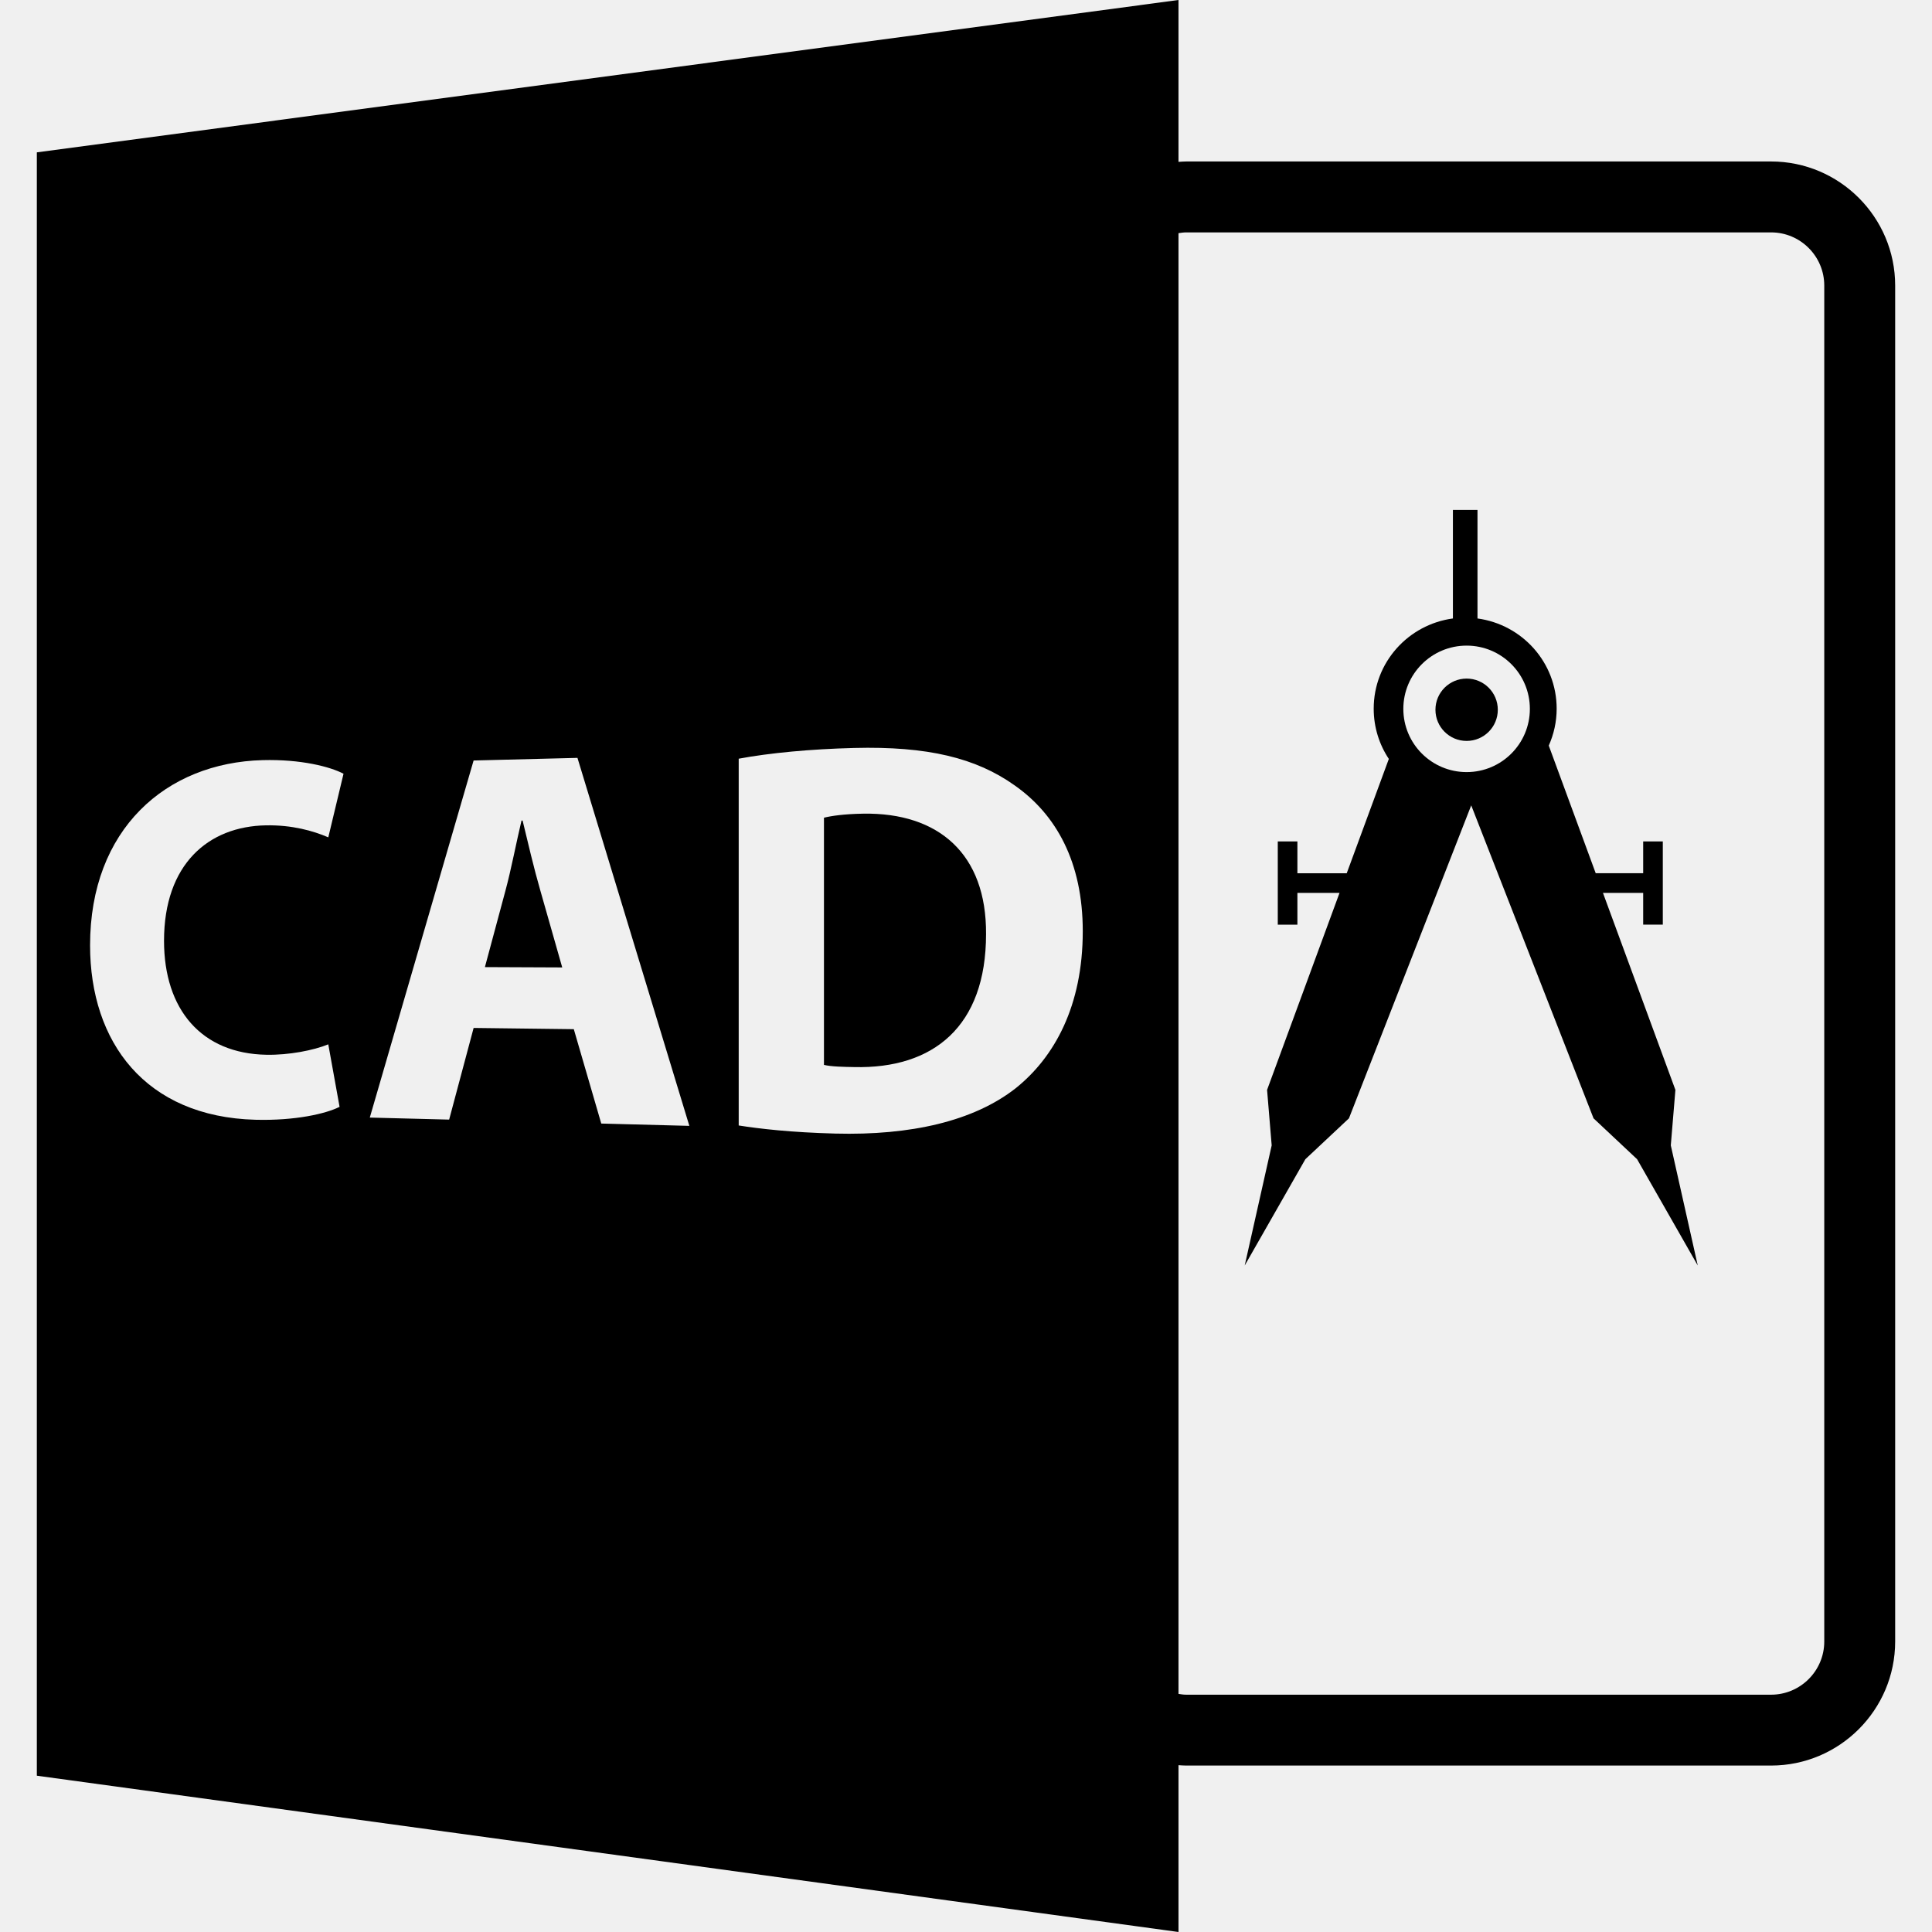
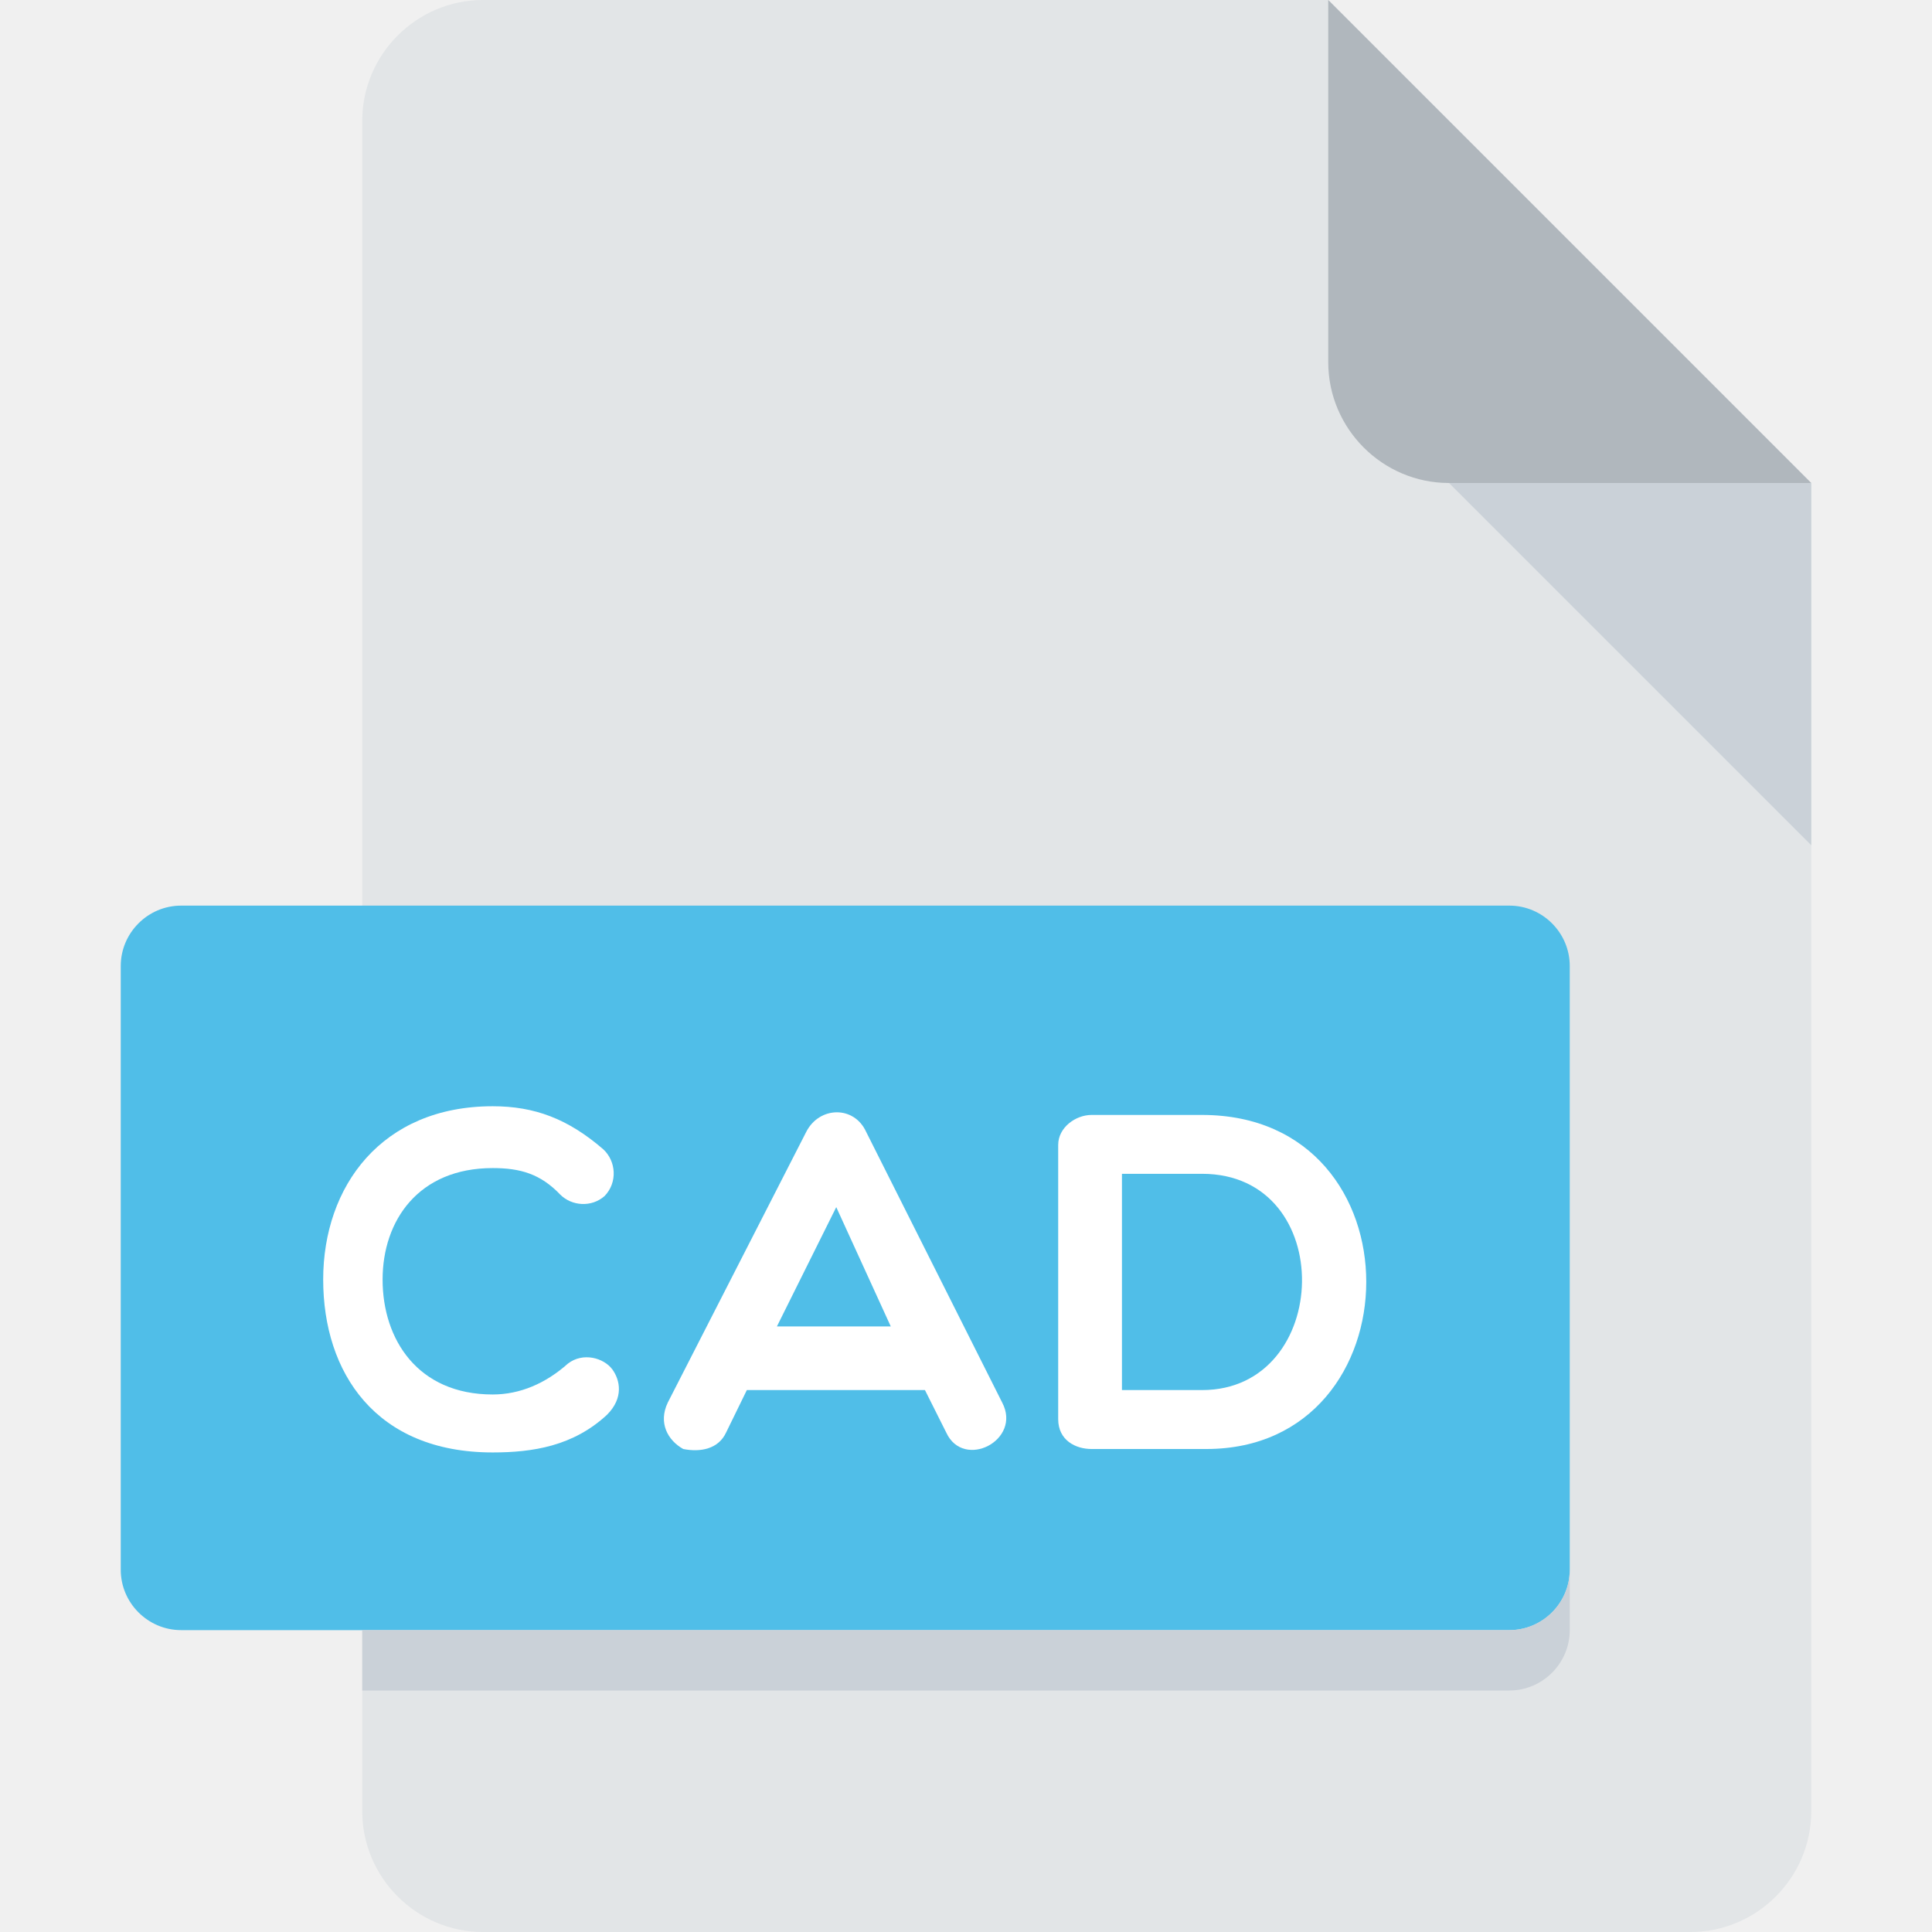
- <svg xmlns="http://www.w3.org/2000/svg" version="1.1" id="Capa_1" x="0px" y="0px" width="588.6px" height="588.6px" viewBox="0 0 588.6 588.6" style="enable-background:new 0 0 588.6 588.6;" xml:space="preserve">
+ <svg xmlns="http://www.w3.org/2000/svg" height="800px" width="800px" version="1.1" id="Layer_1" viewBox="0 0 512 512" xml:space="preserve">
+   <path style="fill:#E2E5E7;" d="M128,0c-17.6,0-32,14.4-32,32v448c0,17.6,14.4,32,32,32h320c17.6,0,32-14.4,32-32V128L352,0H128z" />
+   <path style="fill:#B0B7BD;" d="M384,128h96L352,0v96C352,113.6,366.4,128,384,128z" />
+   <polygon style="fill:#CAD1D8;" points="480,224 384,128 480,128 " />
+   <path style="fill:#50BEE8;" d="M416,416c0,8.8-7.2,16-16,16H48c-8.8,0-16-7.2-16-16V256c0-8.8,7.2-16,16-16h352c8.8,0,16,7.2,16,16  V416z" />
  <g>
-     <path d="M159.215,249.987h-0.33c-1.571,6.571-3.153,14.932-4.883,21.313l-6.273,23.337l23.56,0.101l-6.695-23.512   C162.698,264.679,160.787,256.516,159.215,249.987z" />
-     <path d="M262.965,247.891c-5.885,0.103-9.692,0.675-11.939,1.231v75.305c2.247,0.543,5.875,0.606,9.163,0.664   c24.176,0.597,40.218-12.382,40.218-40.489C300.586,260.17,285.957,247.499,262.965,247.891z" />
-     <path d="M359.036,537.775c0.771,0.053,1.551,0.116,2.342,0.116h178.2c20.84,0,37.8-16.96,37.8-37.801V86.994   c0-20.838-16.96-37.8-37.8-37.8h-178.2c-0.786,0-1.571,0.071-2.342,0.119V0L11.222,46.417v494.564L359.036,588.6V537.775z    M359.036,71.036c0.771-0.113,1.54-0.237,2.342-0.237h178.2c8.933,0,16.199,7.27,16.199,16.2v413.103   c0,8.928-7.267,16.2-16.199,16.2h-178.2c-0.797,0-1.571-0.121-2.342-0.242V71.036z M81.2,321.342   c6.784,0.127,14.333-1.34,18.815-3.175l3.438,19.037c-4.185,2.12-13.563,4.261-25.629,3.939   c-33.539-0.896-50.383-23.636-50.383-53.146c0-35.343,23.087-55.638,52.576-56.416c11.665-0.311,20.596,2.009,24.641,4.148   l-4.638,19.377c-4.63-1.993-11.011-3.792-18.956-3.662c-17.613,0.298-31.092,11.867-31.092,35.176   C49.974,307.61,61.414,321.015,81.2,321.342z M183.181,342.299l-8.367-28.751l-30.52-0.375l-7.457,27.923l-24.176-0.617   l31.628-108.788l31.638-0.799l34.09,112.113L183.181,342.299z M309.424,331.551c-12.791,10.025-31.954,14.407-54.946,13.801   c-13.545-0.358-23.037-1.461-29.426-2.468V231.145c9.439-1.758,21.863-2.932,35.142-3.271c22.399-0.572,37.159,3.04,48.866,11.356   c12.735,8.894,20.814,23.438,20.814,44.476C329.874,306.502,321.236,322.102,309.424,331.551z" />
-     <path d="M397.69,353.163l13.278-12.451l37.252-95.352l37.268,95.352l13.268,12.451l18.479,32.379l-8.211-36.593l1.402-16.901   l-22.074-60.027h12.256v9.682h5.979v-25.354h-5.979v9.69h-14.46l-14.302-38.886c1.529-3.446,2.404-7.23,2.404-11.243   c0-14.109-10.525-25.645-24.12-27.49v-33.064h-7.488v33.064c-13.616,1.846-24.132,13.381-24.132,27.49   c0,5.658,1.693,10.908,4.609,15.304l-12.825,34.826h-15.029v-9.69h-5.979v25.354h5.979v-9.682h12.836l-22.075,60.027l1.403,16.901   l-8.216,36.593L397.69,353.163z M446.818,196.694c10.642,0,19.269,8.63,19.269,19.27c0,10.636-8.627,19.261-19.269,19.261   c-10.652,0-19.28-8.63-19.28-19.261C427.538,205.324,436.166,196.694,446.818,196.694z" />
-     <path d="M446.818,206.735c5.247,0,9.502,4.25,9.502,9.497s-4.255,9.498-9.502,9.498c-5.242,0-9.498-4.25-9.498-9.498   S441.576,206.735,446.818,206.735z" />
+     <path style="fill:#FFFFFF;" d="M85.648,339.088c0-24.688,15.488-45.92,44.912-45.92c11.12,0,19.952,3.328,29.296,11.392   c3.456,3.184,3.824,8.832,0.368,12.4c-3.456,3.056-8.688,2.688-11.76-0.384c-5.248-5.504-10.624-7.024-17.904-7.024   c-19.696,0-29.168,13.952-29.168,29.552c0,15.872,9.344,30.448,29.168,30.448c7.28,0,14.064-2.944,19.952-8.192   c3.968-3.056,9.472-1.536,11.76,1.536c2.048,2.816,3.072,7.552-1.408,12.032c-8.96,8.32-19.696,9.984-30.32,9.984   C99.6,384.912,85.648,363.792,85.648,339.088z" />
+     <path style="fill:#FFFFFF;" d="M181.056,384c-4.096-2.304-6.656-6.912-4.096-12.288l36.704-71.76   c3.456-6.784,12.672-7.024,15.872,0l36.064,71.76c5.248,9.984-10.24,17.904-14.832,7.936l-5.648-11.264h-47.2l-5.504,11.264   C190.384,384,185.664,384.912,181.056,384z M236.064,351.52l-14.448-31.616l-15.728,31.616H236.064z" />
+     <path style="fill:#FFFFFF;" d="M289.264,384c-4.224,0-8.832-2.304-8.832-7.92v-72.672c0-4.608,4.608-7.936,8.832-7.936h29.296   c58.464,0,57.184,88.528,1.152,88.528H289.264z M297.328,311.072v57.312h21.232c34.544,0,36.08-57.312,0-57.312H297.328z" />
  </g>
-   <g>
- </g>
-   <g>
- </g>
-   <g>
- </g>
-   <g>
- </g>
-   <g>
- </g>
-   <g>
- </g>
-   <g>
- </g>
-   <g>
- </g>
-   <g>
- </g>
-   <g>
- </g>
-   <g>
- </g>
-   <g>
- </g>
-   <g>
- </g>
-   <g>
- </g>
-   <g>
- </g>
+   <path style="fill:#CAD1D8;" d="M400,432H96v16h304c8.8,0,16-7.2,16-16v-16C416,424.8,408.8,432,400,432z" />
</svg>
